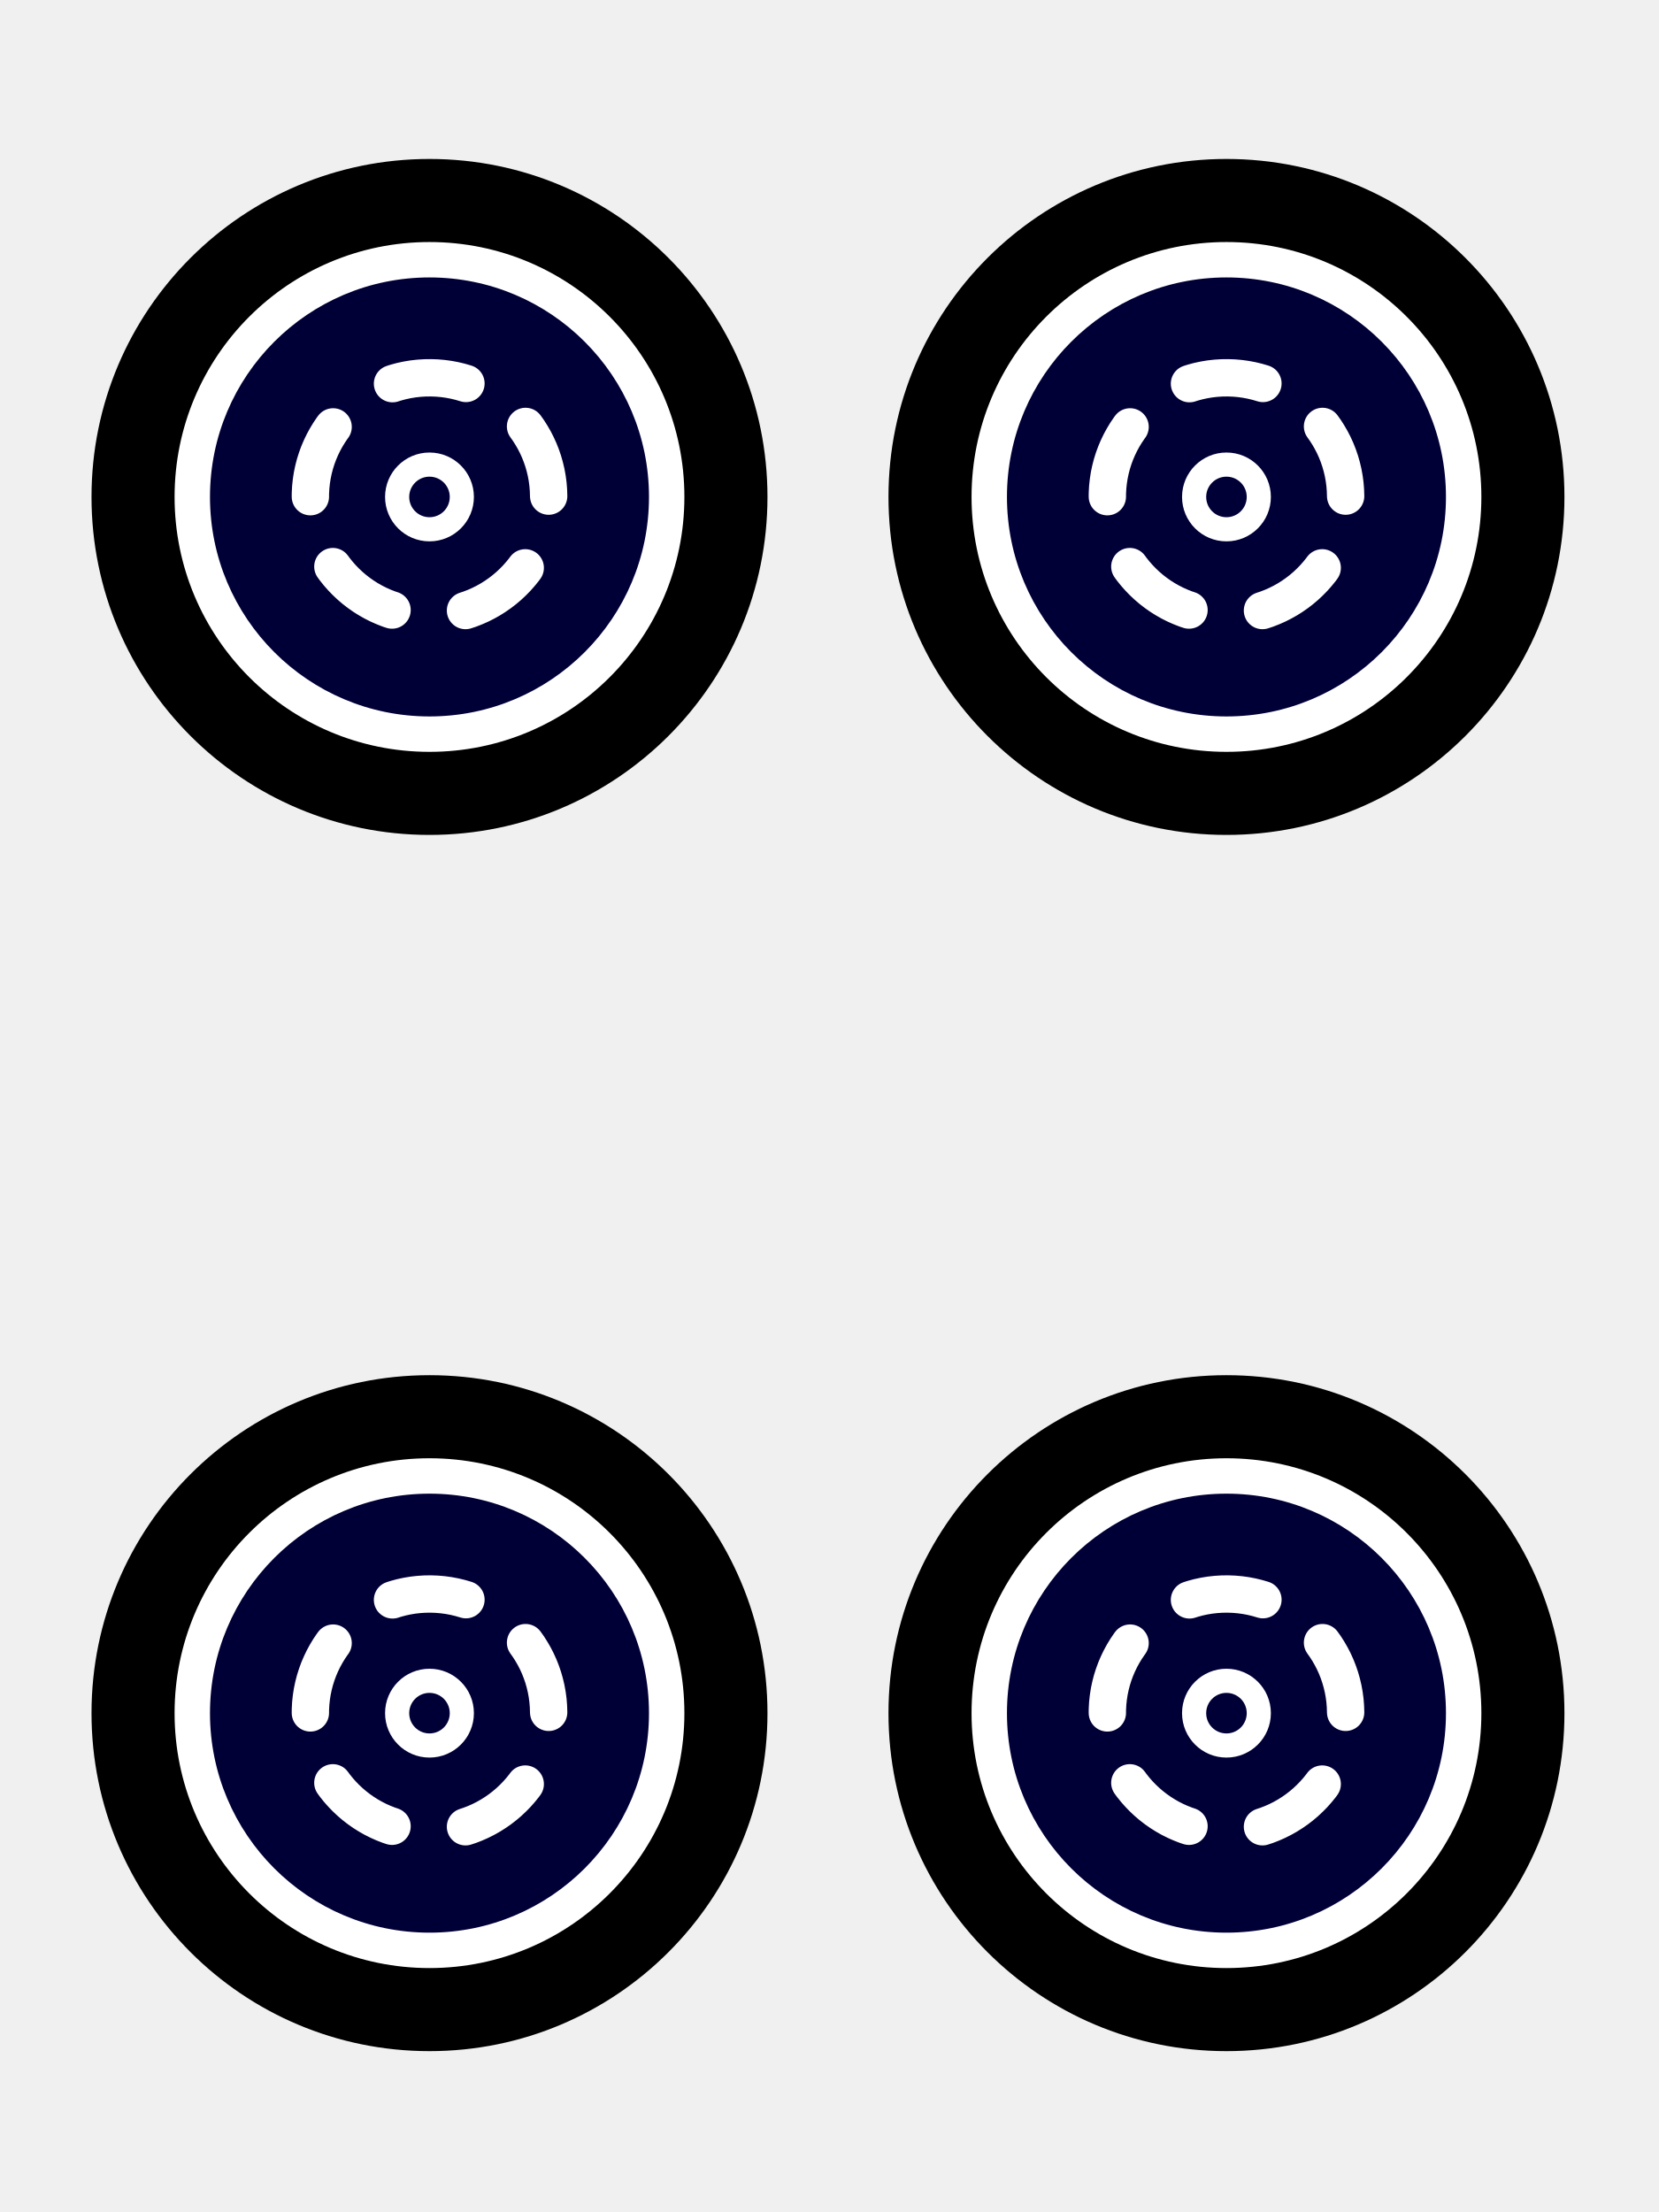
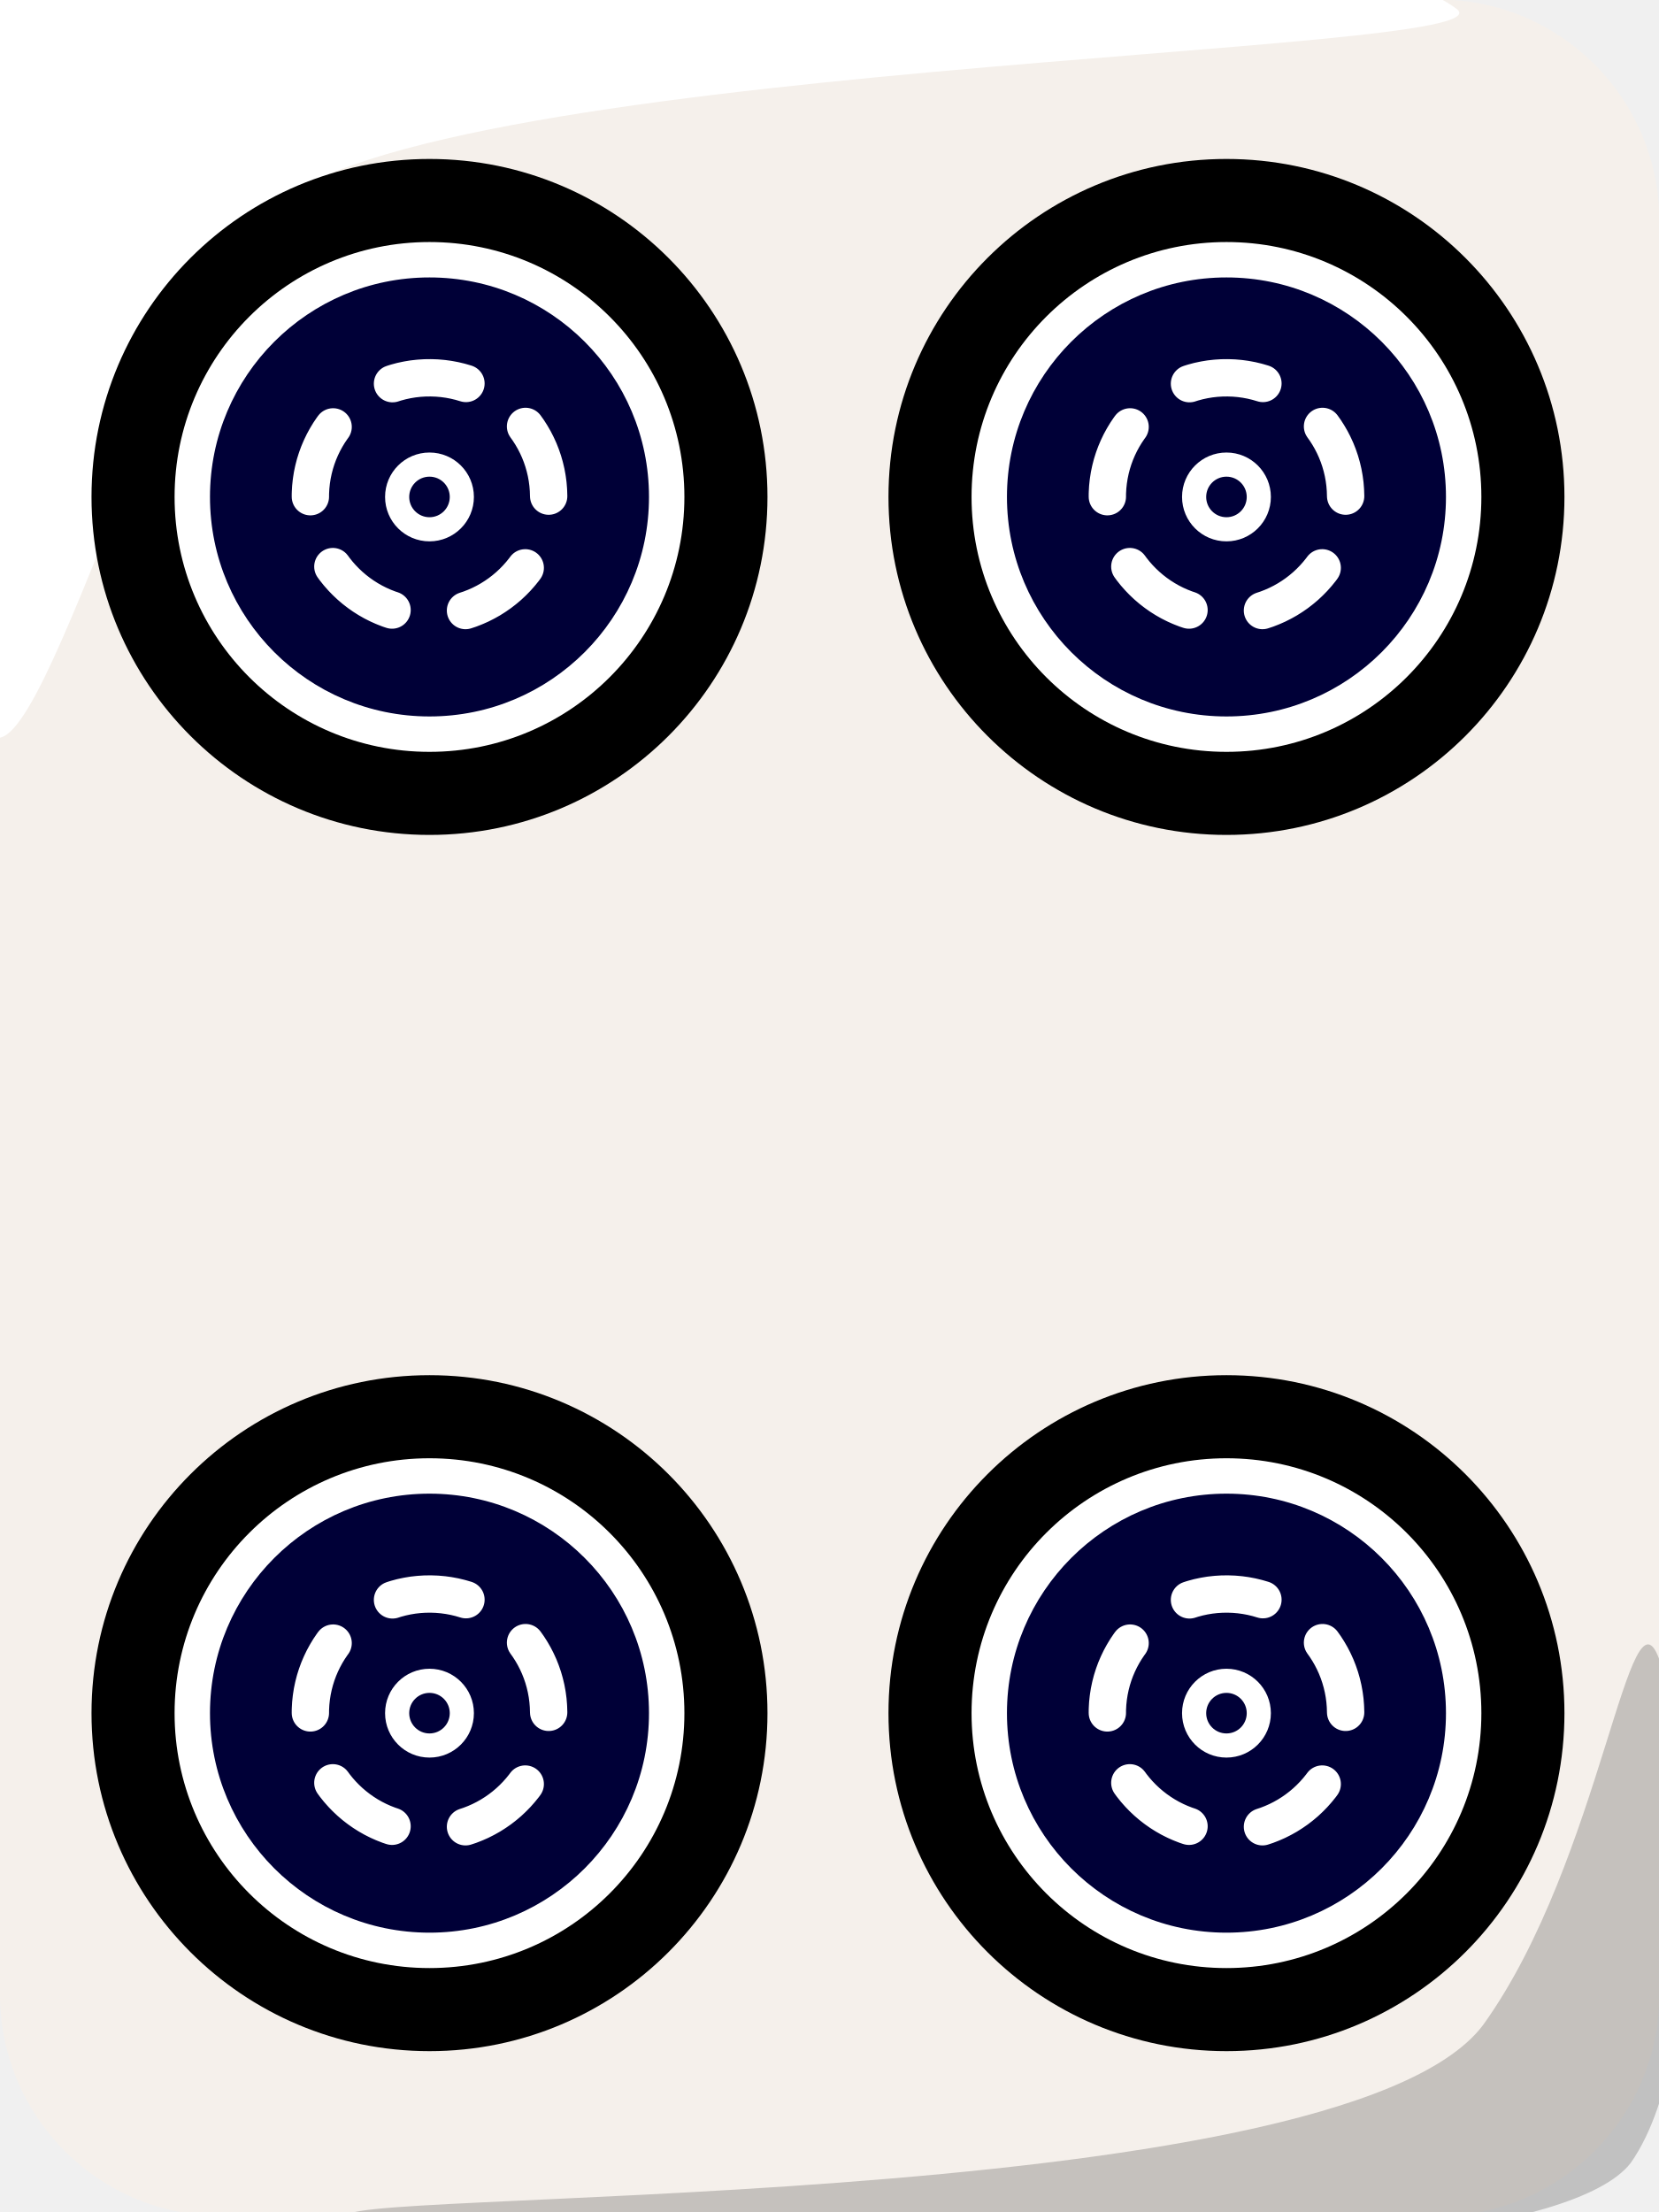
<svg xmlns="http://www.w3.org/2000/svg" width="300" height="400">
+   <g transform="translate(0 -652.362)">
+     <rect width="300.059" height="400.778" y="652.284" ry="40" style="opacity:1;fill:#f5f0eb;fill-opacity:1;fill-rule:nonzero;stroke:none;stroke-width:10;stroke-linecap:butt;stroke-linejoin:round;stroke-miterlimit:4;stroke-dasharray:none;stroke-dashoffset:0;stroke-opacity:1" />
+     <path d="M-4.769 775.071c-4.881-33.076-12.077-100.834 3.49-123.007 20.277-26.12 234.78-20.433 264.593 1.846 12.9 8.739-192.964 9.211-216.215 37.835C24.391 719.112.651 818.187-4.769 775.07Z" mask="url(#b)" style="fill:#fff;fill-opacity:1;fill-rule:evenodd;stroke:none;stroke-width:1px;stroke-linecap:butt;stroke-linejoin:miter;stroke-opacity:1;filter:url(#a)" />
+     <path d="M151.736 1025.018c-3.327-9.314-10.249-68.454 5.318-90.627 20.277-26.12 219.436-16.458 231.555-9.932 11.074 5.317-178.604.06-204.851 34.867-21.594 30-26.501 82.178-32.022 65.692z" mask="url(#c)" style="fill:#000;fill-opacity:.196;fill-rule:evenodd;stroke:none;stroke-width:1px;stroke-linecap:butt;stroke-linejoin:miter;stroke-opacity:1;filter:url(#a)" transform="rotate(180 225.969 988.943)" />
+   </g>
  <g transform="matrix(1.02274 0 0 1.02274 288.325 -406.666)">
    <circle cx="-205.976" cy="485.489" r="59.759" style="opacity:1;fill:#000;fill-opacity:1;fill-rule:nonzero;stroke:none;stroke-width:8;stroke-linecap:round;stroke-linejoin:round;stroke-miterlimit:4;stroke-dasharray:none;stroke-dashoffset:0;stroke-opacity:1" />
    <circle cx="-205.976" cy="485.489" r="45.07" style="opacity:1;fill:#fff;fill-opacity:1;fill-rule:nonzero;stroke:none;stroke-width:8;stroke-linecap:round;stroke-linejoin:round;stroke-miterlimit:4;stroke-dasharray:none;stroke-dashoffset:0;stroke-opacity:1" />
    <circle cx="-205.976" cy="485.489" r="38.811" style="opacity:1;fill:#000037;fill-opacity:1;fill-rule:nonzero;stroke:none;stroke-width:8;stroke-linecap:round;stroke-linejoin:round;stroke-miterlimit:4;stroke-dasharray:none;stroke-dashoffset:0;stroke-opacity:1" />
    <path d="M-188.246-484.058a21.069 21.069 0 0 1-20.673 21.065 21.069 21.069 0 0 1-21.45-20.273 21.069 21.069 0 0 1 19.866-21.827 21.069 21.069 0 0 1 22.197 19.452" style="opacity:1;fill:none;fill-opacity:.297;fill-rule:nonzero;stroke:#fff;stroke-width:6.6;stroke-linecap:round;stroke-linejoin:round;stroke-miterlimit:4;stroke-dasharray:13.201,13.201;stroke-dashoffset:0;stroke-opacity:1" transform="scale(1 -1) rotate(.395)" />
    <circle cx="-205.976" cy="485.489" r="7.853" style="opacity:1;fill:#fff;fill-opacity:1;fill-rule:nonzero;stroke:none;stroke-width:8;stroke-linecap:round;stroke-linejoin:round;stroke-miterlimit:4;stroke-dasharray:none;stroke-dashoffset:0;stroke-opacity:1" />
    <circle cx="-205.976" cy="485.489" r="3.586" style="opacity:1;fill:#000037;fill-opacity:1;fill-rule:nonzero;stroke:none;stroke-width:8;stroke-linecap:round;stroke-linejoin:round;stroke-miterlimit:4;stroke-dasharray:none;stroke-dashoffset:0;stroke-opacity:1" />
  </g>
  <g transform="matrix(1.02274 0 0 1.02274 432.443 -406.666)">
    <circle cx="-205.976" cy="485.489" r="59.759" style="opacity:1;fill:#000;fill-opacity:1;fill-rule:nonzero;stroke:none;stroke-width:8;stroke-linecap:round;stroke-linejoin:round;stroke-miterlimit:4;stroke-dasharray:none;stroke-dashoffset:0;stroke-opacity:1" />
    <circle cx="-205.976" cy="485.489" r="45.07" style="opacity:1;fill:#fff;fill-opacity:1;fill-rule:nonzero;stroke:none;stroke-width:8;stroke-linecap:round;stroke-linejoin:round;stroke-miterlimit:4;stroke-dasharray:none;stroke-dashoffset:0;stroke-opacity:1" />
    <circle cx="-205.976" cy="485.489" r="38.811" style="opacity:1;fill:#000037;fill-opacity:1;fill-rule:nonzero;stroke:none;stroke-width:8;stroke-linecap:round;stroke-linejoin:round;stroke-miterlimit:4;stroke-dasharray:none;stroke-dashoffset:0;stroke-opacity:1" />
    <path d="M-188.246-484.058a21.069 21.069 0 0 1-20.673 21.065 21.069 21.069 0 0 1-21.45-20.273 21.069 21.069 0 0 1 19.866-21.827 21.069 21.069 0 0 1 22.197 19.452" style="opacity:1;fill:none;fill-opacity:.297;fill-rule:nonzero;stroke:#fff;stroke-width:6.6;stroke-linecap:round;stroke-linejoin:round;stroke-miterlimit:4;stroke-dasharray:13.201,13.201;stroke-dashoffset:0;stroke-opacity:1" transform="scale(1 -1) rotate(.395)" />
    <circle cx="-205.976" cy="485.489" r="7.853" style="opacity:1;fill:#fff;fill-opacity:1;fill-rule:nonzero;stroke:none;stroke-width:8;stroke-linecap:round;stroke-linejoin:round;stroke-miterlimit:4;stroke-dasharray:none;stroke-dashoffset:0;stroke-opacity:1" />
    <circle cx="-205.976" cy="485.489" r="3.586" style="opacity:1;fill:#000037;fill-opacity:1;fill-rule:nonzero;stroke:none;stroke-width:8;stroke-linecap:round;stroke-linejoin:round;stroke-miterlimit:4;stroke-dasharray:none;stroke-dashoffset:0;stroke-opacity:1" />
  </g>
  <g transform="matrix(1.02274 0 0 1.02274 288.325 -186.735)">
    <circle cx="-205.976" cy="485.489" r="59.759" style="opacity:1;fill:#000;fill-opacity:1;fill-rule:nonzero;stroke:none;stroke-width:8;stroke-linecap:round;stroke-linejoin:round;stroke-miterlimit:4;stroke-dasharray:none;stroke-dashoffset:0;stroke-opacity:1" />
    <circle cx="-205.976" cy="485.489" r="45.07" style="opacity:1;fill:#fff;fill-opacity:1;fill-rule:nonzero;stroke:none;stroke-width:8;stroke-linecap:round;stroke-linejoin:round;stroke-miterlimit:4;stroke-dasharray:none;stroke-dashoffset:0;stroke-opacity:1" />
    <circle cx="-205.976" cy="485.489" r="38.811" style="opacity:1;fill:#000037;fill-opacity:1;fill-rule:nonzero;stroke:none;stroke-width:8;stroke-linecap:round;stroke-linejoin:round;stroke-miterlimit:4;stroke-dasharray:none;stroke-dashoffset:0;stroke-opacity:1" />
    <path d="M-188.246-484.058a21.069 21.069 0 0 1-20.673 21.065 21.069 21.069 0 0 1-21.45-20.273 21.069 21.069 0 0 1 19.866-21.827 21.069 21.069 0 0 1 22.197 19.452" style="opacity:1;fill:none;fill-opacity:.297;fill-rule:nonzero;stroke:#fff;stroke-width:6.6;stroke-linecap:round;stroke-linejoin:round;stroke-miterlimit:4;stroke-dasharray:13.201,13.201;stroke-dashoffset:0;stroke-opacity:1" transform="scale(1 -1) rotate(.395)" />
    <circle cx="-205.976" cy="485.489" r="7.853" style="opacity:1;fill:#fff;fill-opacity:1;fill-rule:nonzero;stroke:none;stroke-width:8;stroke-linecap:round;stroke-linejoin:round;stroke-miterlimit:4;stroke-dasharray:none;stroke-dashoffset:0;stroke-opacity:1" />
    <circle cx="-205.976" cy="485.489" r="3.586" style="opacity:1;fill:#000037;fill-opacity:1;fill-rule:nonzero;stroke:none;stroke-width:8;stroke-linecap:round;stroke-linejoin:round;stroke-miterlimit:4;stroke-dasharray:none;stroke-dashoffset:0;stroke-opacity:1" />
  </g>
  <g transform="matrix(1.02274 0 0 1.02274 432.443 -186.735)">
    <circle cx="-205.976" cy="485.489" r="59.759" style="opacity:1;fill:#000;fill-opacity:1;fill-rule:nonzero;stroke:none;stroke-width:8;stroke-linecap:round;stroke-linejoin:round;stroke-miterlimit:4;stroke-dasharray:none;stroke-dashoffset:0;stroke-opacity:1" />
    <circle cx="-205.976" cy="485.489" r="45.07" style="opacity:1;fill:#fff;fill-opacity:1;fill-rule:nonzero;stroke:none;stroke-width:8;stroke-linecap:round;stroke-linejoin:round;stroke-miterlimit:4;stroke-dasharray:none;stroke-dashoffset:0;stroke-opacity:1" />
    <circle cx="-205.976" cy="485.489" r="38.811" style="opacity:1;fill:#000037;fill-opacity:1;fill-rule:nonzero;stroke:none;stroke-width:8;stroke-linecap:round;stroke-linejoin:round;stroke-miterlimit:4;stroke-dasharray:none;stroke-dashoffset:0;stroke-opacity:1" />
    <path d="M-188.246-484.058a21.069 21.069 0 0 1-20.673 21.065 21.069 21.069 0 0 1-21.45-20.273 21.069 21.069 0 0 1 19.866-21.827 21.069 21.069 0 0 1 22.197 19.452" style="opacity:1;fill:none;fill-opacity:.297;fill-rule:nonzero;stroke:#fff;stroke-width:6.6;stroke-linecap:round;stroke-linejoin:round;stroke-miterlimit:4;stroke-dasharray:13.201,13.201;stroke-dashoffset:0;stroke-opacity:1" transform="scale(1 -1) rotate(.395)" />
    <circle cx="-205.976" cy="485.489" r="7.853" style="opacity:1;fill:#fff;fill-opacity:1;fill-rule:nonzero;stroke:none;stroke-width:8;stroke-linecap:round;stroke-linejoin:round;stroke-miterlimit:4;stroke-dasharray:none;stroke-dashoffset:0;stroke-opacity:1" />
    <circle cx="-205.976" cy="485.489" r="3.586" style="opacity:1;fill:#000037;fill-opacity:1;fill-rule:nonzero;stroke:none;stroke-width:8;stroke-linecap:round;stroke-linejoin:round;stroke-miterlimit:4;stroke-dasharray:none;stroke-dashoffset:0;stroke-opacity:1" />
  </g>
</svg>
